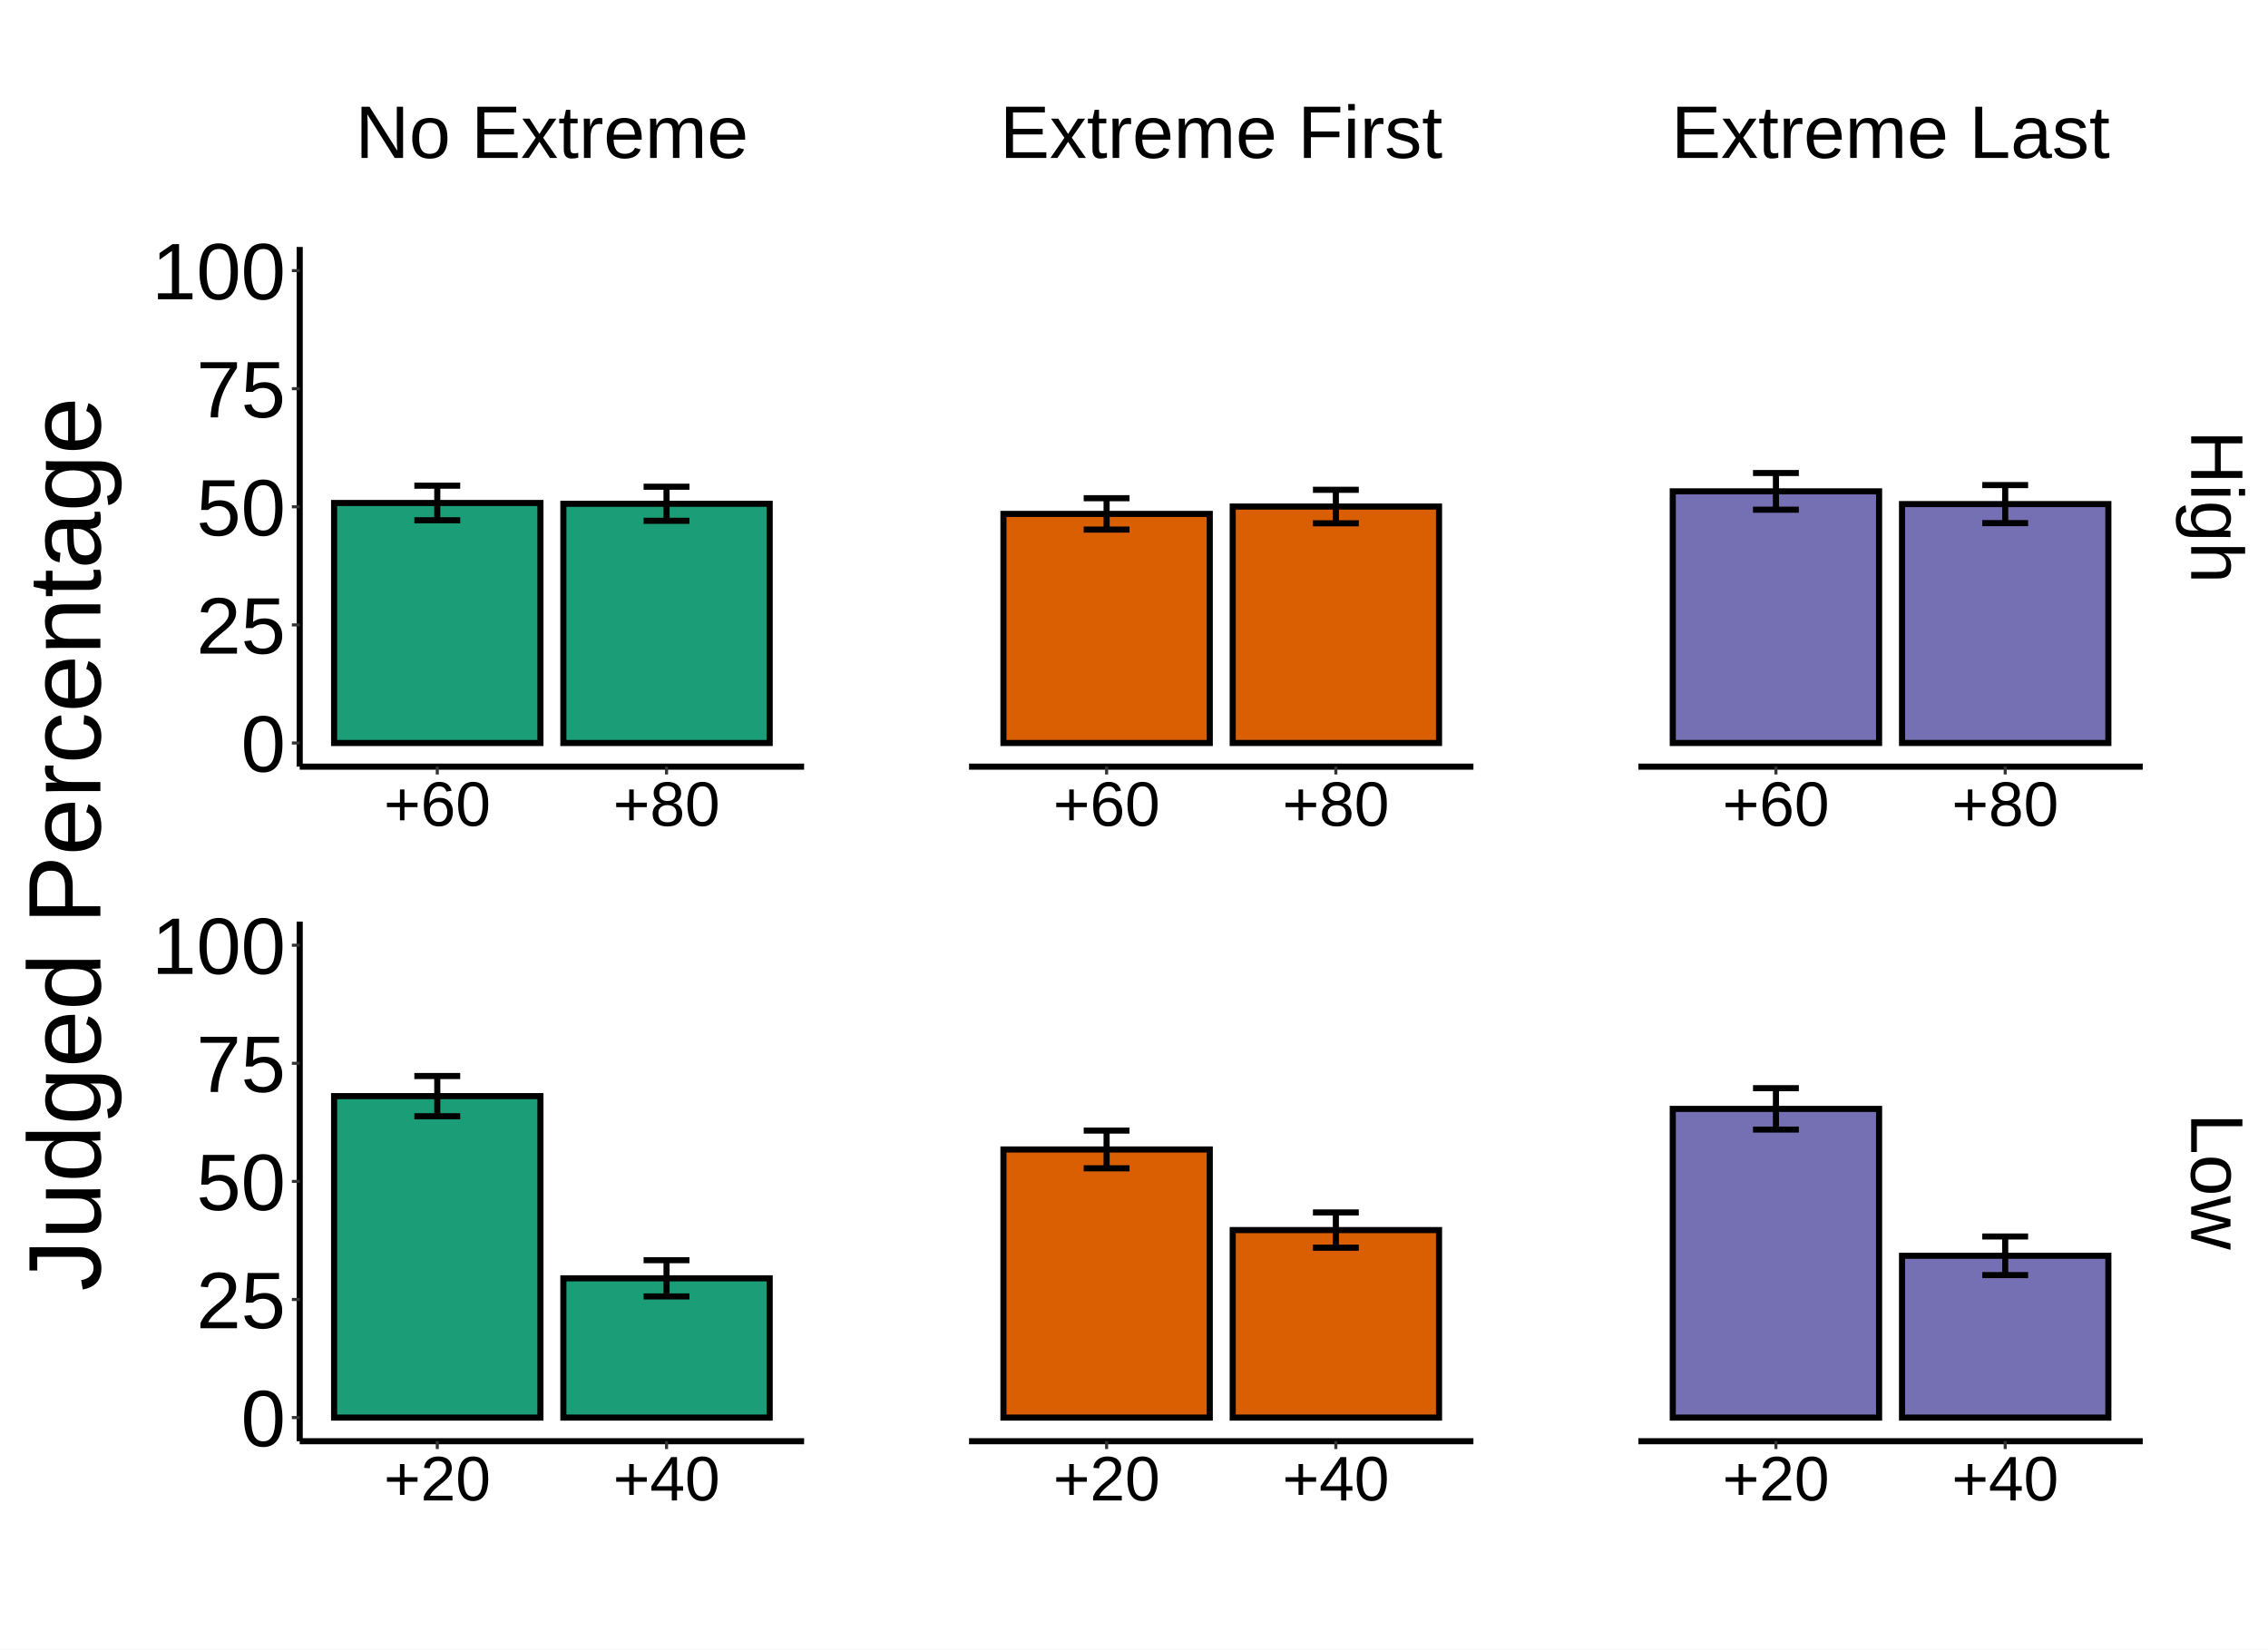
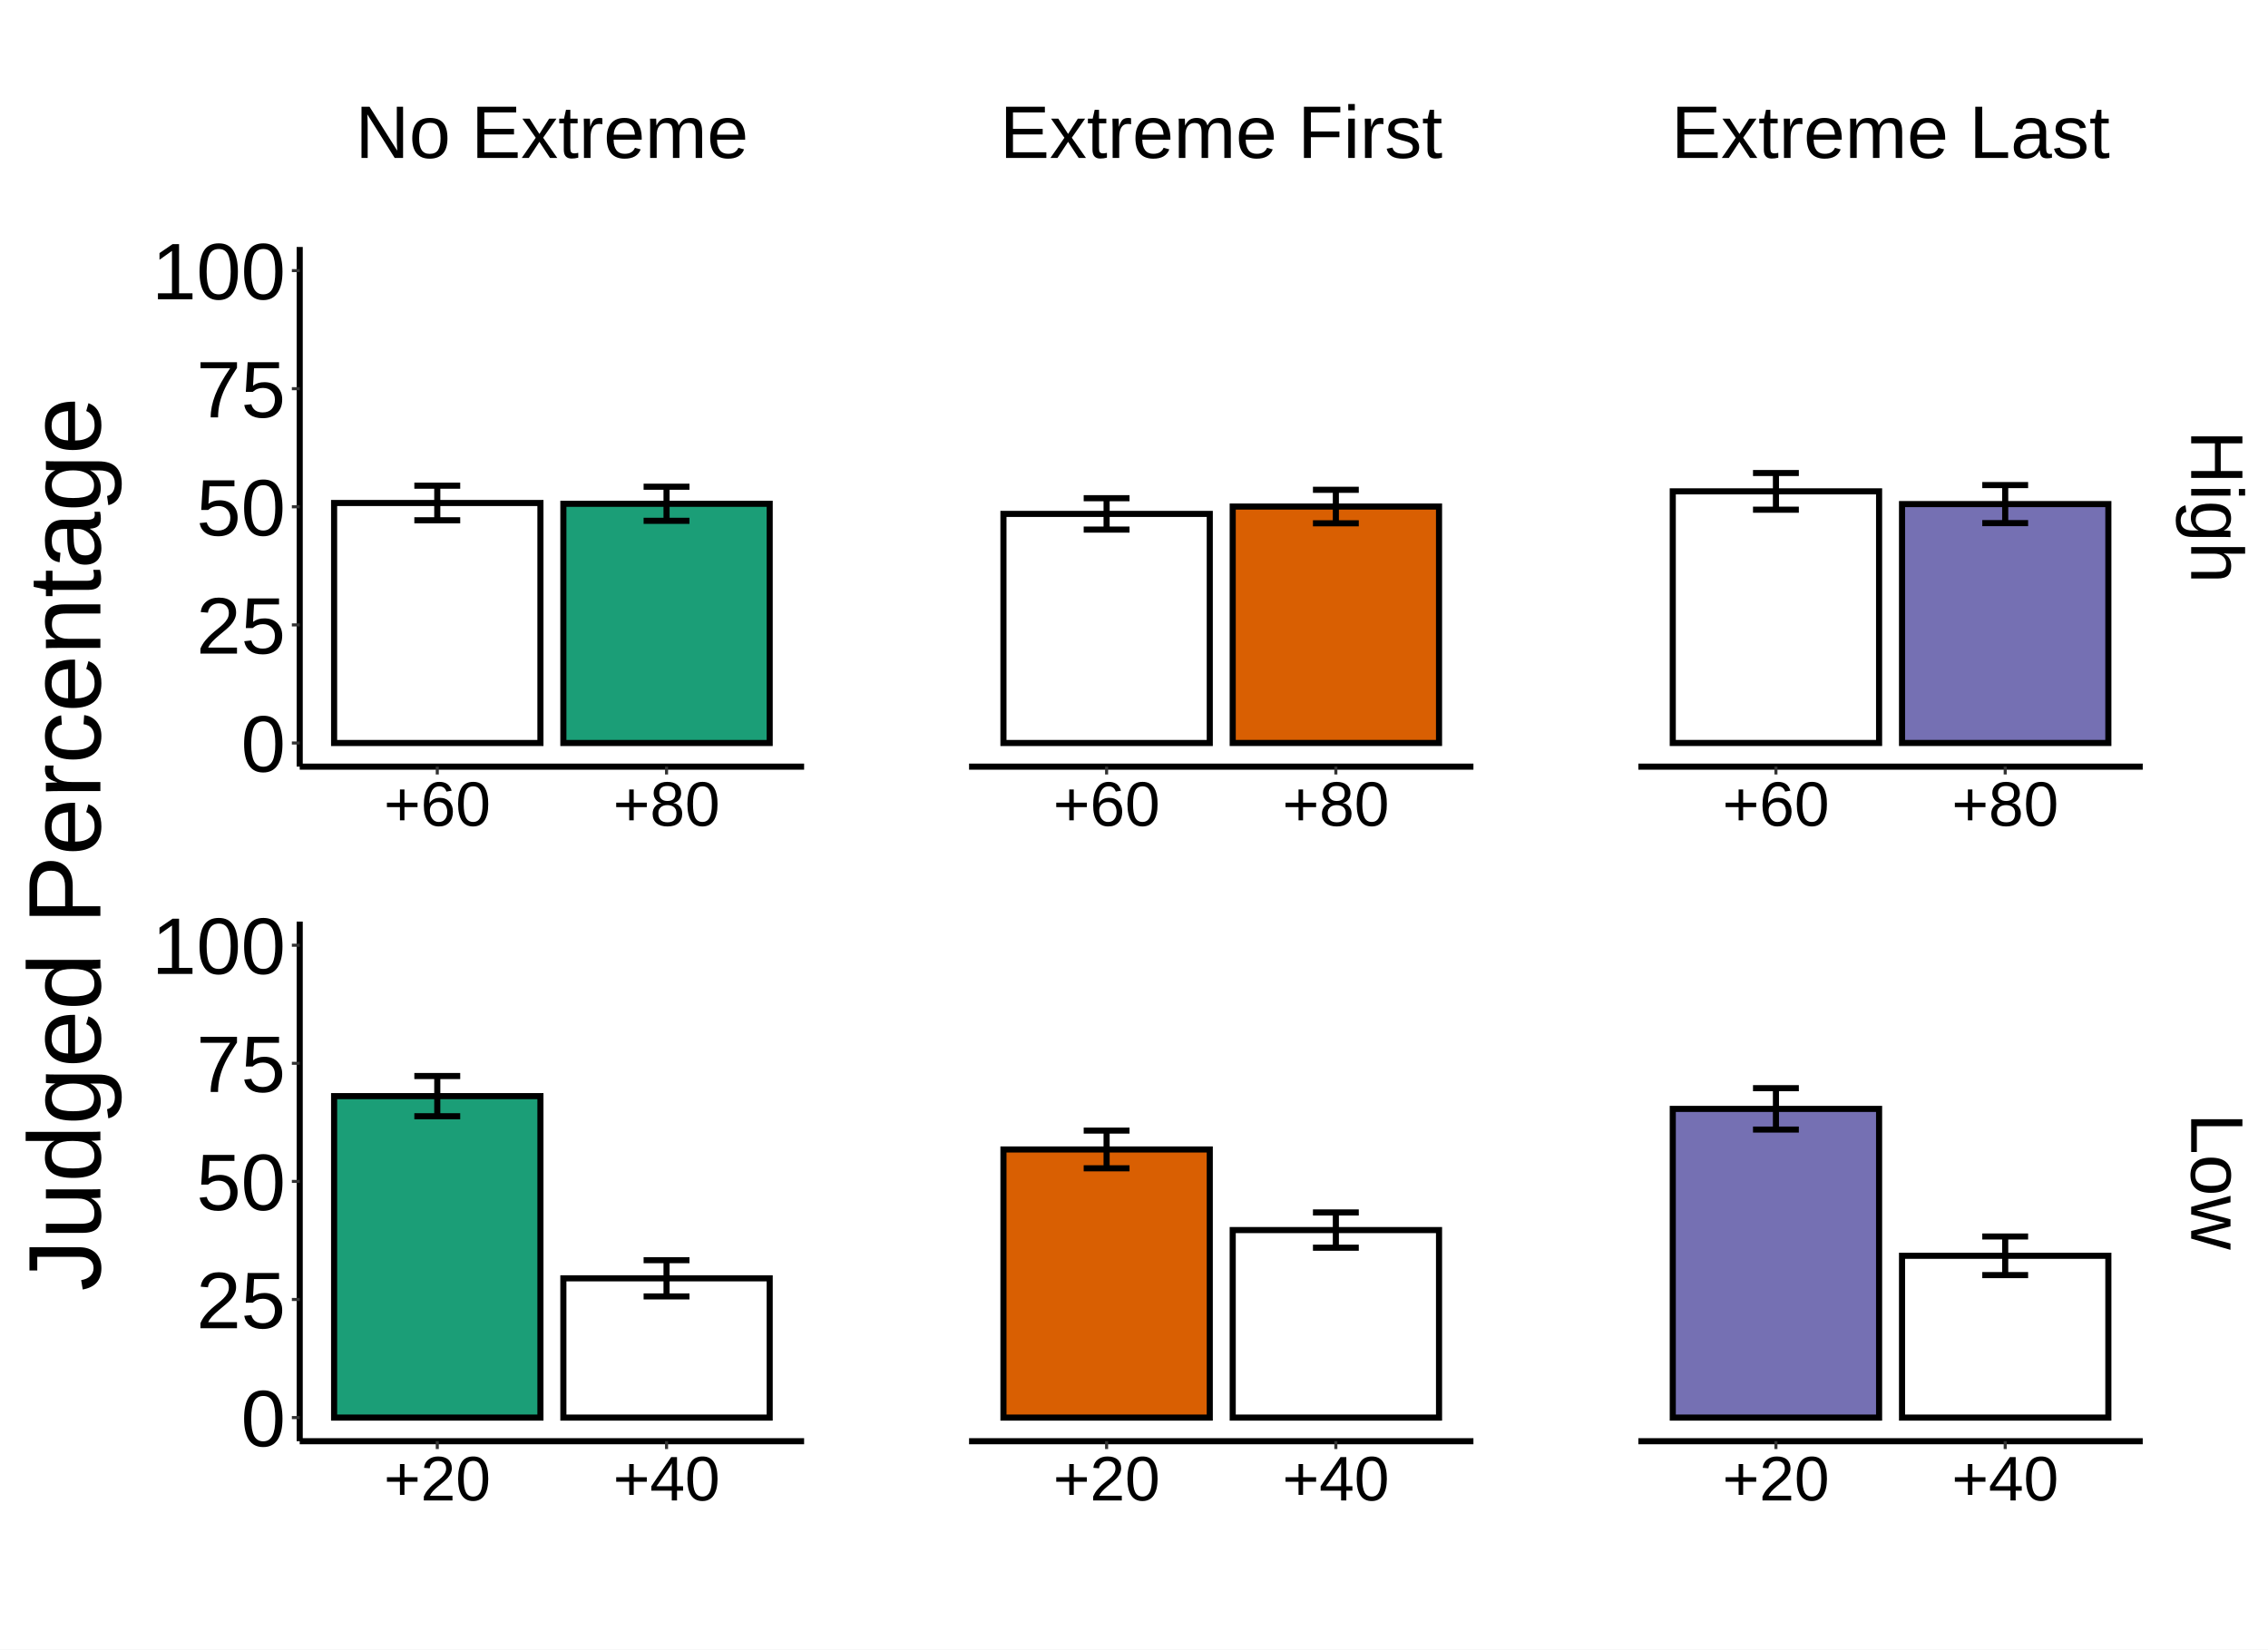
<svg xmlns="http://www.w3.org/2000/svg" class="svglite" width="792.00pt" height="576.00pt" viewBox="0 0 792.00 576.00">
  <defs>
    <style type="text/css">
    .svglite line, .svglite polyline, .svglite polygon, .svglite path, .svglite rect, .svglite circle {
      fill: none;
      stroke: #000000;
      stroke-linecap: round;
      stroke-linejoin: round;
      stroke-miterlimit: 10.00;
    }
    .svglite text {
      white-space: pre;
    }
  </style>
  </defs>
  <rect width="100%" height="100%" style="stroke: none; fill: #FFFFFF;" />
  <defs>
    <clipPath id="cpMC4wMHw3OTIuMDB8MC4wMHw1NzYuMDA=">
      <rect x="0.00" y="0.00" width="792.00" height="576.00" />
    </clipPath>
  </defs>
  <g clip-path="url(#cpMC4wMHw3OTIuMDB8MC4wMHw1NzYuMDA=)">
    <rect x="0.00" y="0.00" width="792.00" height="576.00" style="stroke-width: 1.07; stroke: #FFFFFF; fill: #FFFFFF;" />
  </g>
  <defs>
    <clipPath id="cpMTA0LjY2fDI4MC44MHw4Ni4yNnwyNjcuNzQ=">
      <rect x="104.66" y="86.26" width="176.13" height="181.48" />
    </clipPath>
  </defs>
  <g clip-path="url(#cpMTA0LjY2fDI4MC44MHw4Ni4yNnwyNjcuNzQ=)">
    <rect x="104.66" y="86.26" width="176.13" height="181.48" style="stroke-width: 1.07; stroke: none; fill: #FFFFFF;" />
-     <rect x="116.67" y="175.67" width="72.05" height="83.82" style="stroke-width: 2.13; stroke-linecap: butt; stroke-linejoin: miter; fill: #1B9E77;" />
+     <rect x="116.67" y="175.67" width="72.05" height="83.82" style="stroke-width: 2.13; stroke-linecap: butt; stroke-linejoin: miter; fill: #FFFFFF;" />
    <rect x="196.73" y="175.95" width="72.05" height="83.54" style="stroke-width: 2.13; stroke-linecap: butt; stroke-linejoin: miter; fill: #1B9E77;" />
    <polyline points="144.69,169.62 160.71,169.62 " style="stroke-width: 2.13; stroke-linecap: butt;" />
    <polyline points="152.70,169.62 152.70,181.71 " style="stroke-width: 2.13; stroke-linecap: butt;" />
    <polyline points="144.69,181.71 160.71,181.71 " style="stroke-width: 2.13; stroke-linecap: butt;" />
    <polyline points="224.75,169.99 240.77,169.99 " style="stroke-width: 2.13; stroke-linecap: butt;" />
    <polyline points="232.76,169.99 232.76,181.90 " style="stroke-width: 2.13; stroke-linecap: butt;" />
    <polyline points="224.75,181.90 240.77,181.90 " style="stroke-width: 2.13; stroke-linecap: butt;" />
  </g>
  <g clip-path="url(#cpMC4wMHw3OTIuMDB8MC4wMHw1NzYuMDA=)">
</g>
  <defs>
    <clipPath id="cpMzM4LjQwfDUxNC41M3w4Ni4yNnwyNjcuNzQ=">
      <rect x="338.40" y="86.26" width="176.13" height="181.48" />
    </clipPath>
  </defs>
  <g clip-path="url(#cpMzM4LjQwfDUxNC41M3w4Ni4yNnwyNjcuNzQ=)">
    <rect x="338.40" y="86.26" width="176.13" height="181.48" style="stroke-width: 1.07; stroke: none; fill: #FFFFFF;" />
-     <rect x="350.41" y="179.48" width="72.05" height="80.01" style="stroke-width: 2.13; stroke-linecap: butt; stroke-linejoin: miter; fill: #D95F02;" />
+     <rect x="350.41" y="179.48" width="72.05" height="80.01" style="stroke-width: 2.13; stroke-linecap: butt; stroke-linejoin: miter; fill: #FFFFFF;" />
    <rect x="430.47" y="176.91" width="72.05" height="82.57" style="stroke-width: 2.13; stroke-linecap: butt; stroke-linejoin: miter; fill: #D95F02;" />
    <polyline points="378.43,174.00 394.44,174.00 " style="stroke-width: 2.13; stroke-linecap: butt;" />
    <polyline points="386.43,174.00 386.43,184.95 " style="stroke-width: 2.13; stroke-linecap: butt;" />
    <polyline points="378.43,184.95 394.44,184.95 " style="stroke-width: 2.13; stroke-linecap: butt;" />
    <polyline points="458.49,171.06 474.50,171.06 " style="stroke-width: 2.13; stroke-linecap: butt;" />
    <polyline points="466.49,171.06 466.49,182.77 " style="stroke-width: 2.13; stroke-linecap: butt;" />
    <polyline points="458.49,182.77 474.50,182.77 " style="stroke-width: 2.13; stroke-linecap: butt;" />
  </g>
  <g clip-path="url(#cpMC4wMHw3OTIuMDB8MC4wMHw1NzYuMDA=)">
</g>
  <defs>
    <clipPath id="cpNTcyLjEzfDc0OC4yNnw4Ni4yNnwyNjcuNzQ=">
      <rect x="572.13" y="86.26" width="176.13" height="181.48" />
    </clipPath>
  </defs>
  <g clip-path="url(#cpNTcyLjEzfDc0OC4yNnw4Ni4yNnwyNjcuNzQ=)">
    <rect x="572.13" y="86.26" width="176.13" height="181.48" style="stroke-width: 1.07; stroke: none; fill: #FFFFFF;" />
-     <rect x="584.14" y="171.60" width="72.05" height="87.88" style="stroke-width: 2.13; stroke-linecap: butt; stroke-linejoin: miter; fill: #7570B3;" />
+     <rect x="584.14" y="171.60" width="72.05" height="87.88" style="stroke-width: 2.13; stroke-linecap: butt; stroke-linejoin: miter; fill: #FFFFFF;" />
    <rect x="664.20" y="176.05" width="72.05" height="83.43" style="stroke-width: 2.13; stroke-linecap: butt; stroke-linejoin: miter; fill: #7570B3;" />
    <polyline points="612.16,165.20 628.17,165.20 " style="stroke-width: 2.13; stroke-linecap: butt;" />
    <polyline points="620.17,165.20 620.17,178.01 " style="stroke-width: 2.13; stroke-linecap: butt;" />
    <polyline points="612.16,178.01 628.17,178.01 " style="stroke-width: 2.13; stroke-linecap: butt;" />
    <polyline points="692.22,169.41 708.23,169.41 " style="stroke-width: 2.13; stroke-linecap: butt;" />
    <polyline points="700.23,169.41 700.23,182.70 " style="stroke-width: 2.13; stroke-linecap: butt;" />
    <polyline points="692.22,182.70 708.23,182.70 " style="stroke-width: 2.13; stroke-linecap: butt;" />
  </g>
  <g clip-path="url(#cpMC4wMHw3OTIuMDB8MC4wMHw1NzYuMDA=)">
</g>
  <defs>
    <clipPath id="cpMTA0LjY2fDI4MC44MHwzMjEuODZ8NTAzLjM0">
      <rect x="104.66" y="321.86" width="176.13" height="181.48" />
    </clipPath>
  </defs>
  <g clip-path="url(#cpMTA0LjY2fDI4MC44MHwzMjEuODZ8NTAzLjM0)">
    <rect x="104.66" y="321.86" width="176.13" height="181.48" style="stroke-width: 1.07; stroke: none; fill: #FFFFFF;" />
    <rect x="116.67" y="382.82" width="72.05" height="112.27" style="stroke-width: 2.13; stroke-linecap: butt; stroke-linejoin: miter; fill: #1B9E77;" />
-     <rect x="196.73" y="446.45" width="72.05" height="48.64" style="stroke-width: 2.13; stroke-linecap: butt; stroke-linejoin: miter; fill: #1B9E77;" />
+     <rect x="196.73" y="446.45" width="72.05" height="48.64" style="stroke-width: 2.13; stroke-linecap: butt; stroke-linejoin: miter; fill: #FFFFFF;" />
    <polyline points="144.69,375.79 160.71,375.79 " style="stroke-width: 2.13; stroke-linecap: butt;" />
    <polyline points="152.70,375.79 152.70,389.84 " style="stroke-width: 2.13; stroke-linecap: butt;" />
    <polyline points="144.69,389.84 160.71,389.84 " style="stroke-width: 2.13; stroke-linecap: butt;" />
    <polyline points="224.75,440.12 240.77,440.12 " style="stroke-width: 2.13; stroke-linecap: butt;" />
    <polyline points="232.76,440.12 232.76,452.77 " style="stroke-width: 2.13; stroke-linecap: butt;" />
    <polyline points="224.75,452.77 240.77,452.77 " style="stroke-width: 2.13; stroke-linecap: butt;" />
  </g>
  <g clip-path="url(#cpMC4wMHw3OTIuMDB8MC4wMHw1NzYuMDA=)">
</g>
  <defs>
    <clipPath id="cpMzM4LjQwfDUxNC41M3wzMjEuODZ8NTAzLjM0">
      <rect x="338.40" y="321.86" width="176.13" height="181.48" />
    </clipPath>
  </defs>
  <g clip-path="url(#cpMzM4LjQwfDUxNC41M3wzMjEuODZ8NTAzLjM0)">
    <rect x="338.40" y="321.86" width="176.13" height="181.48" style="stroke-width: 1.07; stroke: none; fill: #FFFFFF;" />
    <rect x="350.41" y="401.45" width="72.05" height="93.64" style="stroke-width: 2.13; stroke-linecap: butt; stroke-linejoin: miter; fill: #D95F02;" />
-     <rect x="430.47" y="429.60" width="72.05" height="65.49" style="stroke-width: 2.13; stroke-linecap: butt; stroke-linejoin: miter; fill: #D95F02;" />
+     <rect x="430.47" y="429.60" width="72.05" height="65.49" style="stroke-width: 2.13; stroke-linecap: butt; stroke-linejoin: miter; fill: #FFFFFF;" />
    <polyline points="378.43,394.86 394.44,394.86 " style="stroke-width: 2.13; stroke-linecap: butt;" />
    <polyline points="386.43,394.86 386.43,408.03 " style="stroke-width: 2.13; stroke-linecap: butt;" />
    <polyline points="378.43,408.03 394.44,408.03 " style="stroke-width: 2.13; stroke-linecap: butt;" />
    <polyline points="458.49,423.44 474.50,423.44 " style="stroke-width: 2.13; stroke-linecap: butt;" />
    <polyline points="466.49,423.44 466.49,435.76 " style="stroke-width: 2.13; stroke-linecap: butt;" />
    <polyline points="458.49,435.76 474.50,435.76 " style="stroke-width: 2.13; stroke-linecap: butt;" />
  </g>
  <g clip-path="url(#cpMC4wMHw3OTIuMDB8MC4wMHw1NzYuMDA=)">
</g>
  <defs>
    <clipPath id="cpNTcyLjEzfDc0OC4yNnwzMjEuODZ8NTAzLjM0">
      <rect x="572.13" y="321.86" width="176.13" height="181.48" />
    </clipPath>
  </defs>
  <g clip-path="url(#cpNTcyLjEzfDc0OC4yNnwzMjEuODZ8NTAzLjM0)">
    <rect x="572.13" y="321.86" width="176.13" height="181.48" style="stroke-width: 1.07; stroke: none; fill: #FFFFFF;" />
    <rect x="584.14" y="387.28" width="72.05" height="107.81" style="stroke-width: 2.13; stroke-linecap: butt; stroke-linejoin: miter; fill: #7570B3;" />
-     <rect x="664.20" y="438.58" width="72.05" height="56.51" style="stroke-width: 2.13; stroke-linecap: butt; stroke-linejoin: miter; fill: #7570B3;" />
+     <rect x="664.20" y="438.58" width="72.05" height="56.51" style="stroke-width: 2.13; stroke-linecap: butt; stroke-linejoin: miter; fill: #FFFFFF;" />
    <polyline points="612.16,380.05 628.17,380.05 " style="stroke-width: 2.13; stroke-linecap: butt;" />
    <polyline points="620.17,380.05 620.17,394.50 " style="stroke-width: 2.13; stroke-linecap: butt;" />
    <polyline points="612.16,394.50 628.17,394.50 " style="stroke-width: 2.13; stroke-linecap: butt;" />
    <polyline points="692.22,431.84 708.23,431.84 " style="stroke-width: 2.13; stroke-linecap: butt;" />
    <polyline points="700.23,431.84 700.23,445.33 " style="stroke-width: 2.13; stroke-linecap: butt;" />
    <polyline points="692.22,445.33 708.23,445.33 " style="stroke-width: 2.13; stroke-linecap: butt;" />
  </g>
  <g clip-path="url(#cpMC4wMHw3OTIuMDB8MC4wMHw1NzYuMDA=)">
</g>
  <defs>
    <clipPath id="cpMTA0LjY2fDI4MC44MHw1LjQ4fDg2LjI2">
      <rect x="104.66" y="5.48" width="176.13" height="80.78" />
    </clipPath>
  </defs>
  <g clip-path="url(#cpMTA0LjY2fDI4MC44MHw1LjQ4fDg2LjI2)">
    <rect x="104.66" y="5.48" width="176.13" height="80.78" style="stroke-width: 1.07; stroke: #FFFFFF; fill: #FFFFFF;" />
    <text x="192.73" y="55.17" text-anchor="middle" style="font-size: 26.00px; font-family: &quot;Arial&quot;;" textLength="137.25px" lengthAdjust="spacingAndGlyphs">No Extreme</text>
  </g>
  <g clip-path="url(#cpMC4wMHw3OTIuMDB8MC4wMHw1NzYuMDA=)">
</g>
  <defs>
    <clipPath id="cpMzM4LjQwfDUxNC41M3w1LjQ4fDg2LjI2">
      <rect x="338.40" y="5.48" width="176.13" height="80.78" />
    </clipPath>
  </defs>
  <g clip-path="url(#cpMzM4LjQwfDUxNC41M3w1LjQ4fDg2LjI2)">
    <rect x="338.40" y="5.48" width="176.13" height="80.78" style="stroke-width: 1.07; stroke: #FFFFFF; fill: #FFFFFF;" />
    <text x="426.46" y="55.17" text-anchor="middle" style="font-size: 26.00px; font-family: &quot;Arial&quot;;" textLength="154.56px" lengthAdjust="spacingAndGlyphs">Extreme First</text>
  </g>
  <g clip-path="url(#cpMC4wMHw3OTIuMDB8MC4wMHw1NzYuMDA=)">
</g>
  <defs>
    <clipPath id="cpNTcyLjEzfDc0OC4yNnw1LjQ4fDg2LjI2">
      <rect x="572.13" y="5.48" width="176.13" height="80.78" />
    </clipPath>
  </defs>
  <g clip-path="url(#cpNTcyLjEzfDc0OC4yNnw1LjQ4fDg2LjI2)">
    <rect x="572.13" y="5.48" width="176.13" height="80.78" style="stroke-width: 1.07; stroke: #FFFFFF; fill: #FFFFFF;" />
    <text x="660.20" y="55.17" text-anchor="middle" style="font-size: 26.00px; font-family: &quot;Arial&quot;;" textLength="153.16px" lengthAdjust="spacingAndGlyphs">Extreme Last</text>
  </g>
  <g clip-path="url(#cpMC4wMHw3OTIuMDB8MC4wMHw1NzYuMDA=)">
</g>
  <defs>
    <clipPath id="cpNzQ4LjI2fDc4Ni41Mnw4Ni4yNnwyNjcuNzQ=">
      <rect x="748.26" y="86.26" width="38.26" height="181.48" />
    </clipPath>
  </defs>
  <g clip-path="url(#cpNzQ4LjI2fDc4Ni41Mnw4Ni4yNnwyNjcuNzQ=)">
    <rect x="748.26" y="86.26" width="38.26" height="181.48" style="stroke-width: 1.07; stroke: #FFFFFF; fill: #FFFFFF;" />
    <text transform="translate(765.17,177.00) rotate(90)" text-anchor="middle" style="font-size: 26.00px; font-family: &quot;Arial&quot;;" textLength="53.47px" lengthAdjust="spacingAndGlyphs">High</text>
  </g>
  <g clip-path="url(#cpMC4wMHw3OTIuMDB8MC4wMHw1NzYuMDA=)">
</g>
  <defs>
    <clipPath id="cpNzQ4LjI2fDc4Ni41MnwzMjEuODZ8NTAzLjM0">
      <rect x="748.26" y="321.86" width="38.26" height="181.48" />
    </clipPath>
  </defs>
  <g clip-path="url(#cpNzQ4LjI2fDc4Ni41MnwzMjEuODZ8NTAzLjM0)">
    <rect x="748.26" y="321.86" width="38.26" height="181.48" style="stroke-width: 1.07; stroke: #FFFFFF; fill: #FFFFFF;" />
    <text transform="translate(765.17,412.60) rotate(90)" text-anchor="middle" style="font-size: 26.00px; font-family: &quot;Arial&quot;;" textLength="47.69px" lengthAdjust="spacingAndGlyphs">Low</text>
  </g>
  <g clip-path="url(#cpMC4wMHw3OTIuMDB8MC4wMHw1NzYuMDA=)">
    <polyline points="104.66,503.34 280.80,503.34 " style="stroke-width: 2.13; stroke-linecap: butt;" />
    <polyline points="152.70,506.08 152.70,503.34 " style="stroke-width: 1.07; stroke: #333333; stroke-linecap: butt;" />
    <polyline points="232.76,506.08 232.76,503.34 " style="stroke-width: 1.07; stroke: #333333; stroke-linecap: butt;" />
    <text x="152.70" y="524.02" text-anchor="middle" style="font-size: 22.00px; font-family: &quot;Arial&quot;;" textLength="37.33px" lengthAdjust="spacingAndGlyphs">+20</text>
    <text x="232.76" y="524.02" text-anchor="middle" style="font-size: 22.00px; font-family: &quot;Arial&quot;;" textLength="37.33px" lengthAdjust="spacingAndGlyphs">+40</text>
    <polyline points="338.40,503.34 514.53,503.34 " style="stroke-width: 2.13; stroke-linecap: butt;" />
    <polyline points="386.43,506.08 386.43,503.34 " style="stroke-width: 1.07; stroke: #333333; stroke-linecap: butt;" />
    <polyline points="466.49,506.08 466.49,503.34 " style="stroke-width: 1.07; stroke: #333333; stroke-linecap: butt;" />
    <text x="386.43" y="524.02" text-anchor="middle" style="font-size: 22.00px; font-family: &quot;Arial&quot;;" textLength="37.33px" lengthAdjust="spacingAndGlyphs">+20</text>
    <text x="466.49" y="524.02" text-anchor="middle" style="font-size: 22.00px; font-family: &quot;Arial&quot;;" textLength="37.33px" lengthAdjust="spacingAndGlyphs">+40</text>
    <polyline points="572.13,503.34 748.26,503.34 " style="stroke-width: 2.13; stroke-linecap: butt;" />
    <polyline points="620.17,506.08 620.17,503.34 " style="stroke-width: 1.07; stroke: #333333; stroke-linecap: butt;" />
    <polyline points="700.23,506.08 700.23,503.34 " style="stroke-width: 1.07; stroke: #333333; stroke-linecap: butt;" />
    <text x="620.17" y="524.02" text-anchor="middle" style="font-size: 22.00px; font-family: &quot;Arial&quot;;" textLength="37.33px" lengthAdjust="spacingAndGlyphs">+20</text>
    <text x="700.23" y="524.02" text-anchor="middle" style="font-size: 22.00px; font-family: &quot;Arial&quot;;" textLength="37.33px" lengthAdjust="spacingAndGlyphs">+40</text>
    <polyline points="104.66,267.74 280.80,267.74 " style="stroke-width: 2.13; stroke-linecap: butt;" />
    <polyline points="152.70,270.48 152.70,267.74 " style="stroke-width: 1.07; stroke: #333333; stroke-linecap: butt;" />
    <polyline points="232.76,270.48 232.76,267.74 " style="stroke-width: 1.07; stroke: #333333; stroke-linecap: butt;" />
    <text x="152.70" y="288.42" text-anchor="middle" style="font-size: 22.00px; font-family: &quot;Arial&quot;;" textLength="37.33px" lengthAdjust="spacingAndGlyphs">+60</text>
    <text x="232.76" y="288.42" text-anchor="middle" style="font-size: 22.00px; font-family: &quot;Arial&quot;;" textLength="37.33px" lengthAdjust="spacingAndGlyphs">+80</text>
    <polyline points="338.40,267.74 514.53,267.74 " style="stroke-width: 2.13; stroke-linecap: butt;" />
    <polyline points="386.43,270.48 386.43,267.74 " style="stroke-width: 1.07; stroke: #333333; stroke-linecap: butt;" />
    <polyline points="466.49,270.48 466.49,267.74 " style="stroke-width: 1.07; stroke: #333333; stroke-linecap: butt;" />
    <text x="386.43" y="288.42" text-anchor="middle" style="font-size: 22.00px; font-family: &quot;Arial&quot;;" textLength="37.33px" lengthAdjust="spacingAndGlyphs">+60</text>
    <text x="466.49" y="288.42" text-anchor="middle" style="font-size: 22.00px; font-family: &quot;Arial&quot;;" textLength="37.33px" lengthAdjust="spacingAndGlyphs">+80</text>
    <polyline points="572.13,267.74 748.26,267.74 " style="stroke-width: 2.13; stroke-linecap: butt;" />
    <polyline points="620.17,270.48 620.17,267.74 " style="stroke-width: 1.07; stroke: #333333; stroke-linecap: butt;" />
    <polyline points="700.23,270.48 700.23,267.74 " style="stroke-width: 1.07; stroke: #333333; stroke-linecap: butt;" />
    <text x="620.17" y="288.42" text-anchor="middle" style="font-size: 22.00px; font-family: &quot;Arial&quot;;" textLength="37.33px" lengthAdjust="spacingAndGlyphs">+60</text>
    <text x="700.23" y="288.42" text-anchor="middle" style="font-size: 22.00px; font-family: &quot;Arial&quot;;" textLength="37.33px" lengthAdjust="spacingAndGlyphs">+80</text>
    <polyline points="104.66,267.74 104.66,86.26 " style="stroke-width: 2.13; stroke-linecap: butt;" />
    <text x="99.73" y="269.51" text-anchor="end" style="font-size: 28.00px; font-family: &quot;Arial&quot;;" textLength="15.57px" lengthAdjust="spacingAndGlyphs">0</text>
    <text x="99.73" y="228.26" text-anchor="end" style="font-size: 28.00px; font-family: &quot;Arial&quot;;" textLength="31.15px" lengthAdjust="spacingAndGlyphs">25</text>
    <text x="99.73" y="187.02" text-anchor="end" style="font-size: 28.00px; font-family: &quot;Arial&quot;;" textLength="31.15px" lengthAdjust="spacingAndGlyphs">50</text>
    <text x="99.73" y="145.77" text-anchor="end" style="font-size: 28.00px; font-family: &quot;Arial&quot;;" textLength="31.15px" lengthAdjust="spacingAndGlyphs">75</text>
    <text x="99.73" y="104.53" text-anchor="end" style="font-size: 28.00px; font-family: &quot;Arial&quot;;" textLength="46.72px" lengthAdjust="spacingAndGlyphs">100</text>
    <polyline points="101.92,259.49 104.66,259.49 " style="stroke-width: 1.07; stroke: #333333; stroke-linecap: butt;" />
    <polyline points="101.92,218.24 104.66,218.24 " style="stroke-width: 1.07; stroke: #333333; stroke-linecap: butt;" />
    <polyline points="101.92,177.00 104.66,177.00 " style="stroke-width: 1.07; stroke: #333333; stroke-linecap: butt;" />
    <polyline points="101.92,135.75 104.66,135.75 " style="stroke-width: 1.07; stroke: #333333; stroke-linecap: butt;" />
    <polyline points="101.92,94.51 104.66,94.51 " style="stroke-width: 1.07; stroke: #333333; stroke-linecap: butt;" />
    <polyline points="104.66,503.34 104.66,321.86 " style="stroke-width: 2.13; stroke-linecap: butt;" />
    <text x="99.73" y="505.11" text-anchor="end" style="font-size: 28.00px; font-family: &quot;Arial&quot;;" textLength="15.57px" lengthAdjust="spacingAndGlyphs">0</text>
    <text x="99.73" y="463.87" text-anchor="end" style="font-size: 28.00px; font-family: &quot;Arial&quot;;" textLength="31.15px" lengthAdjust="spacingAndGlyphs">25</text>
    <text x="99.73" y="422.62" text-anchor="end" style="font-size: 28.00px; font-family: &quot;Arial&quot;;" textLength="31.15px" lengthAdjust="spacingAndGlyphs">50</text>
    <text x="99.73" y="381.37" text-anchor="end" style="font-size: 28.00px; font-family: &quot;Arial&quot;;" textLength="31.15px" lengthAdjust="spacingAndGlyphs">75</text>
    <text x="99.73" y="340.13" text-anchor="end" style="font-size: 28.00px; font-family: &quot;Arial&quot;;" textLength="46.72px" lengthAdjust="spacingAndGlyphs">100</text>
    <polyline points="101.92,495.09 104.66,495.09 " style="stroke-width: 1.07; stroke: #333333; stroke-linecap: butt;" />
    <polyline points="101.92,453.84 104.66,453.84 " style="stroke-width: 1.07; stroke: #333333; stroke-linecap: butt;" />
    <polyline points="101.92,412.60 104.66,412.60 " style="stroke-width: 1.07; stroke: #333333; stroke-linecap: butt;" />
    <polyline points="101.92,371.35 104.66,371.35 " style="stroke-width: 1.07; stroke: #333333; stroke-linecap: butt;" />
    <polyline points="101.92,330.11 104.66,330.11 " style="stroke-width: 1.07; stroke: #333333; stroke-linecap: butt;" />
    <text transform="translate(35.05,294.80) rotate(-90)" text-anchor="middle" style="font-size: 36.00px; font-family: &quot;Arial&quot;;" textLength="312.26px" lengthAdjust="spacingAndGlyphs">Judged Percentage</text>
  </g>
</svg>
